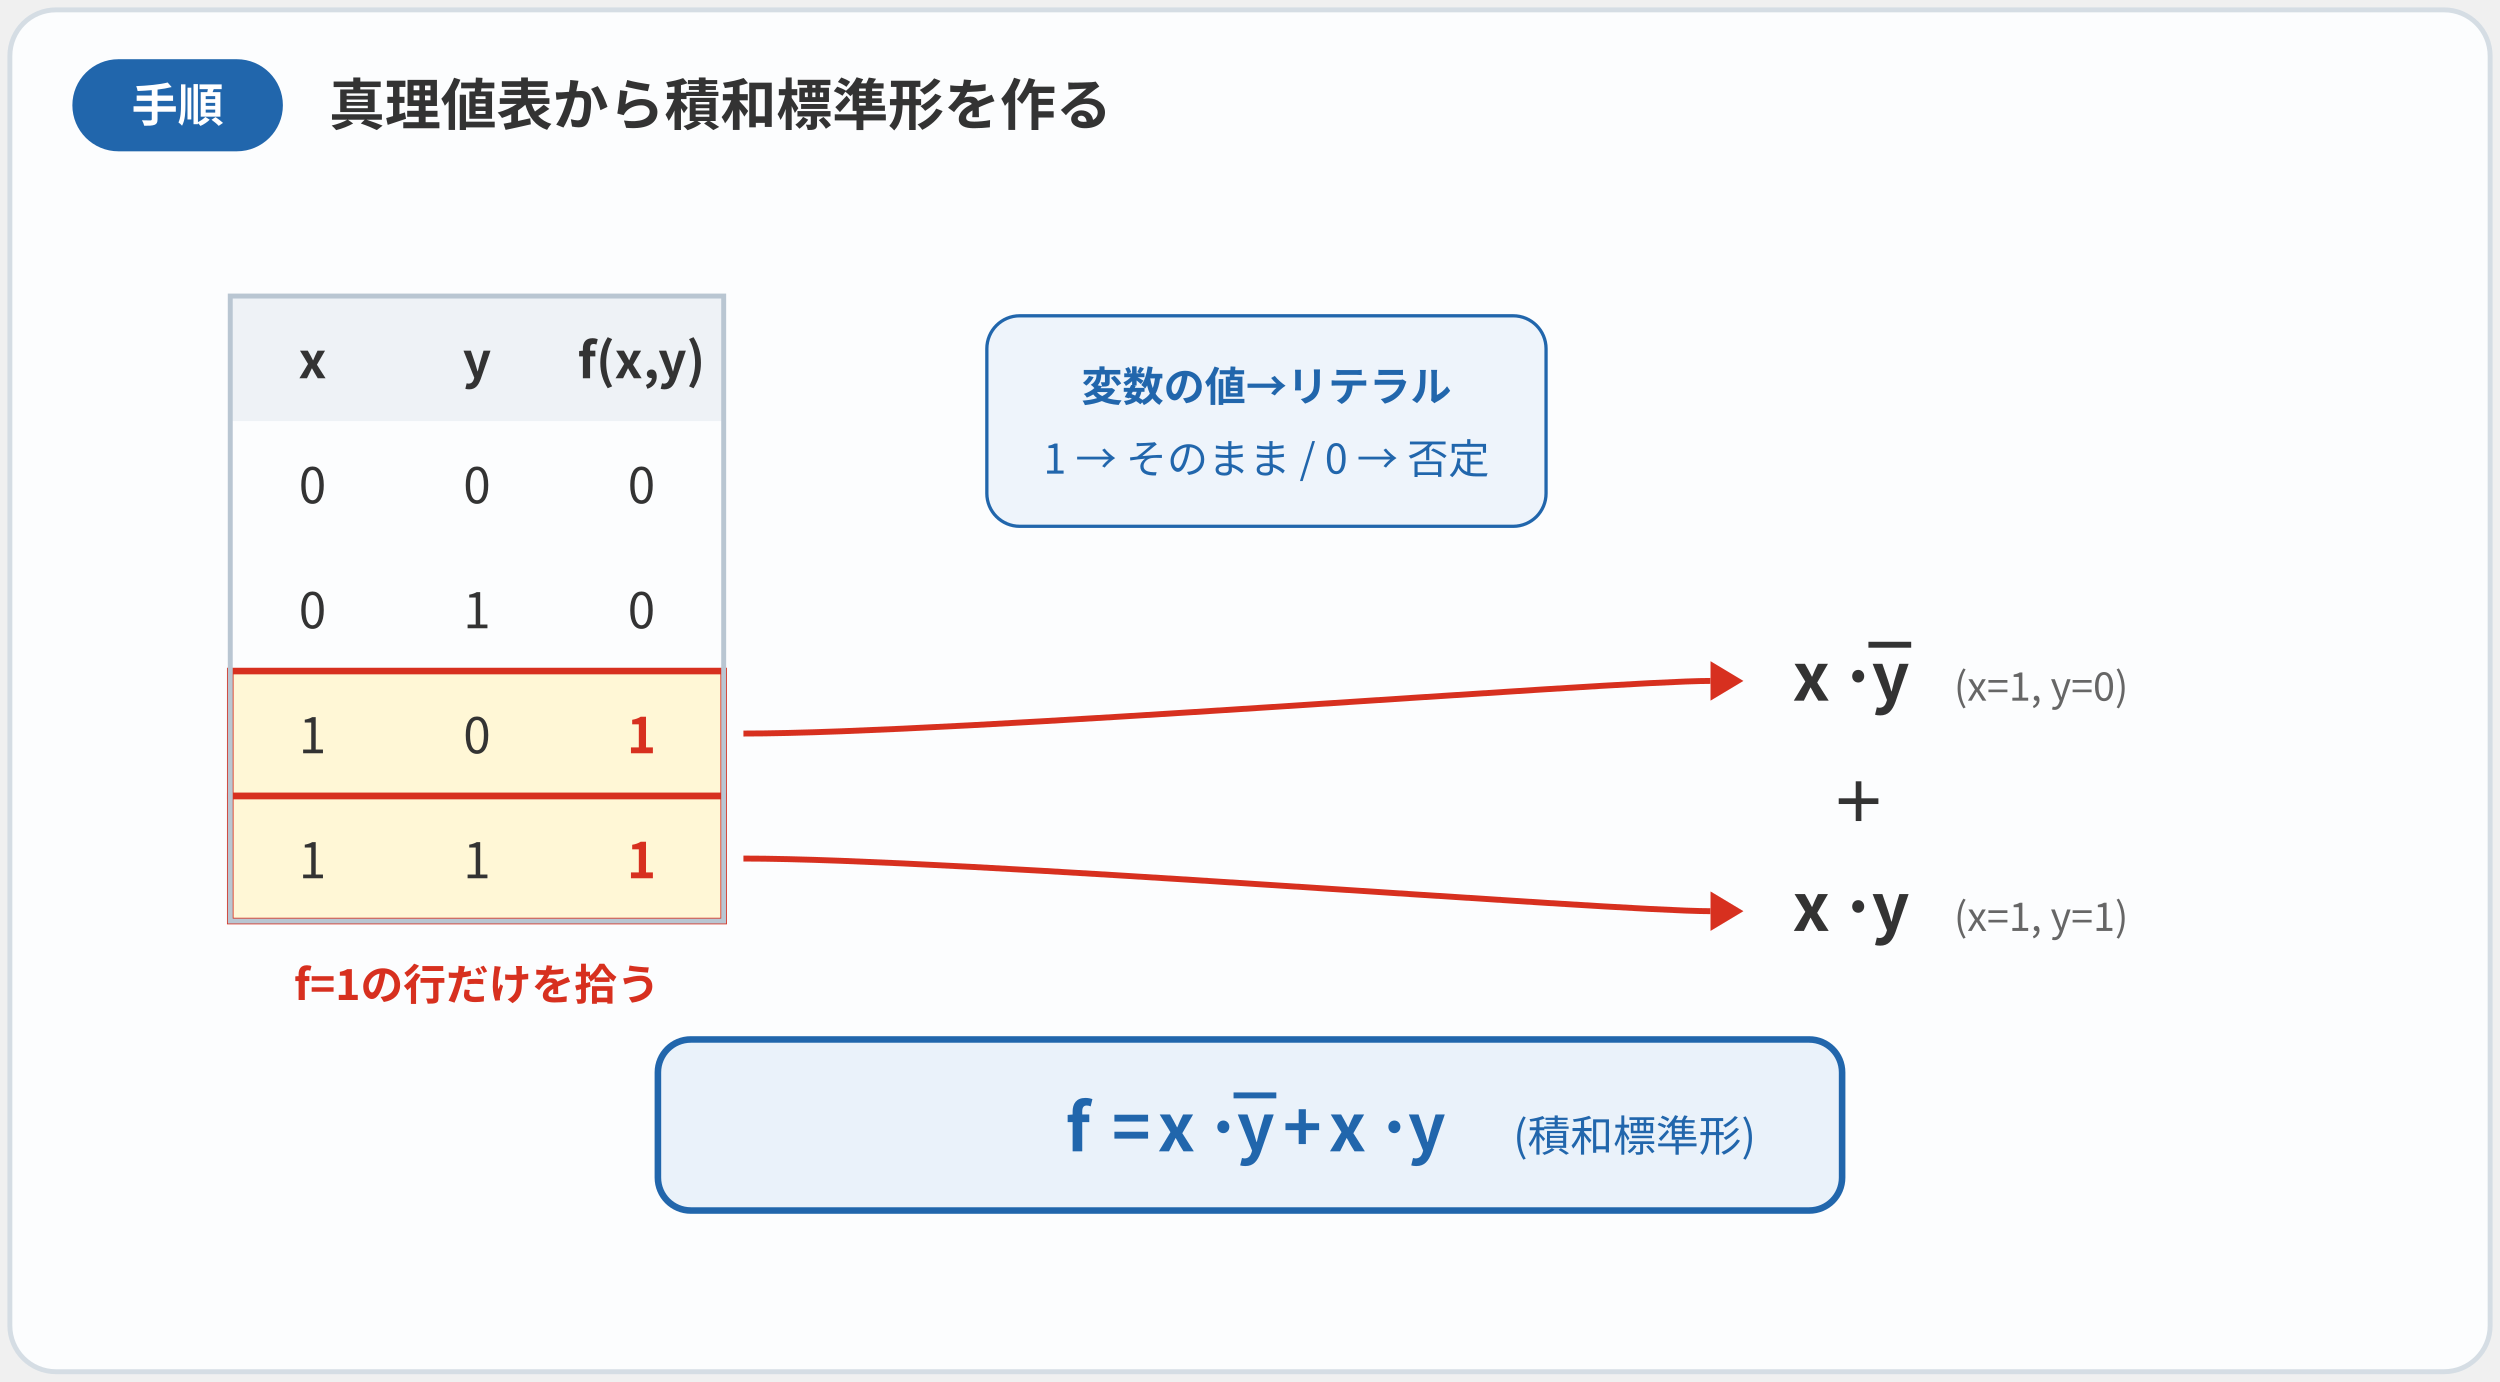
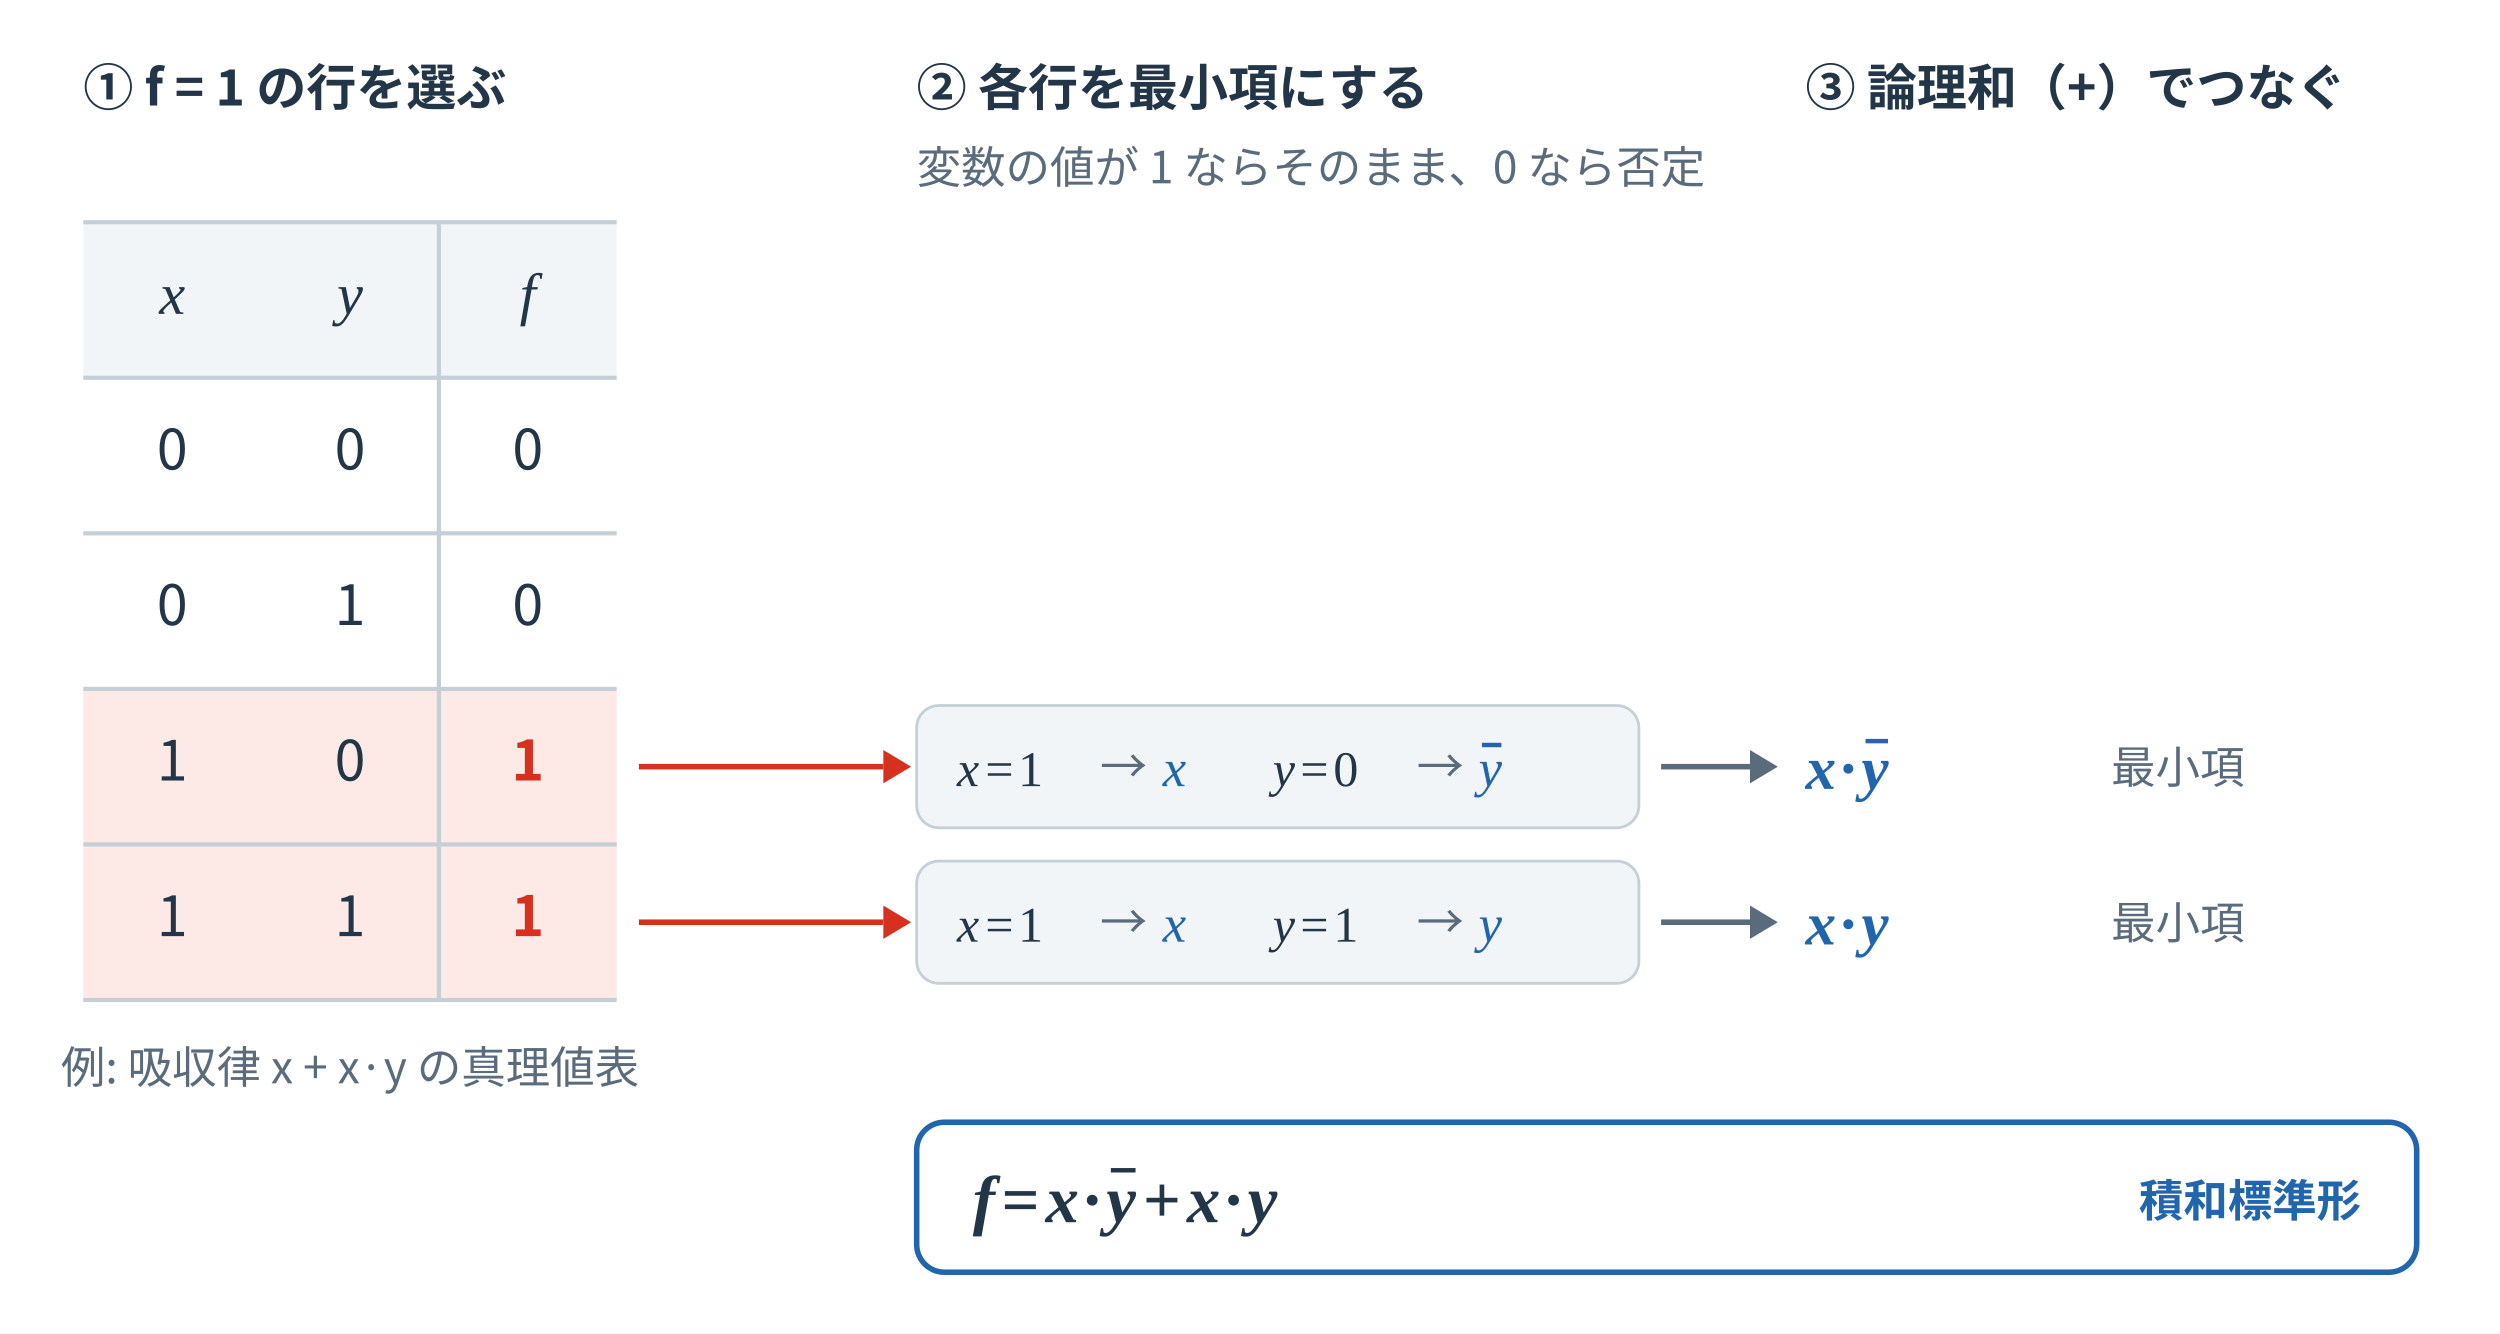
- <svg xmlns="http://www.w3.org/2000/svg" xml:lang="ja" lang="ja" viewBox="0 0 760 420" font-family="'Hiragino Sans','Hiragino Kaku Gothic ProN','Noto Sans JP','Noto Sans CJK JP','Yu Gothic','Meiryo',sans-serif">
-   <rect x="3" y="3" width="754" height="414" rx="14" fill="#fcfdfe" stroke="#d5dde4" stroke-width="1.5" />
-   <rect x="22" y="18" width="64" height="28" rx="14" fill="#2166ac" />
-   <text x="54.0" y="37" font-size="14" fill="#fff" text-anchor="middle" font-weight="bold" font-family="'Hiragino Sans','Hiragino Kaku Gothic ProN','Noto Sans JP','Noto Sans CJK JP','Yu Gothic','Meiryo',sans-serif">手順</text>
-   <text x="100" y="38" font-size="17" fill="#333" text-anchor="start" font-weight="bold" font-family="'Hiragino Sans','Hiragino Kaku Gothic ProN','Noto Sans JP','Noto Sans CJK JP','Yu Gothic','Meiryo',sans-serif">真理値表から積和標準形を作る</text>
-   <rect x="70" y="90" width="150" height="38" fill="#eef2f6" />
-   <text x="95" y="115" font-size="15" fill="#333" text-anchor="middle" font-weight="bold" font-family="'Hiragino Sans','Hiragino Kaku Gothic ProN','Noto Sans JP','Noto Sans CJK JP','Yu Gothic','Meiryo',sans-serif">x</text>
-   <text x="145" y="115" font-size="15" fill="#333" text-anchor="middle" font-weight="bold" font-family="'Hiragino Sans','Hiragino Kaku Gothic ProN','Noto Sans JP','Noto Sans CJK JP','Yu Gothic','Meiryo',sans-serif">y</text>
-   <text x="195" y="115" font-size="15" fill="#333" text-anchor="middle" font-weight="bold" font-family="'Hiragino Sans','Hiragino Kaku Gothic ProN','Noto Sans JP','Noto Sans CJK JP','Yu Gothic','Meiryo',sans-serif">f(x,y)</text>
-   <text x="95" y="153" font-size="15" fill="#333" text-anchor="middle" font-family="'Hiragino Sans','Hiragino Kaku Gothic ProN','Noto Sans JP','Noto Sans CJK JP','Yu Gothic','Meiryo',sans-serif">0</text>
-   <text x="145" y="153" font-size="15" fill="#333" text-anchor="middle" font-family="'Hiragino Sans','Hiragino Kaku Gothic ProN','Noto Sans JP','Noto Sans CJK JP','Yu Gothic','Meiryo',sans-serif">0</text>
-   <text x="195" y="153" font-size="15" fill="#333" text-anchor="middle" font-family="'Hiragino Sans','Hiragino Kaku Gothic ProN','Noto Sans JP','Noto Sans CJK JP','Yu Gothic','Meiryo',sans-serif">0</text>
-   <text x="95" y="191" font-size="15" fill="#333" text-anchor="middle" font-family="'Hiragino Sans','Hiragino Kaku Gothic ProN','Noto Sans JP','Noto Sans CJK JP','Yu Gothic','Meiryo',sans-serif">0</text>
-   <text x="145" y="191" font-size="15" fill="#333" text-anchor="middle" font-family="'Hiragino Sans','Hiragino Kaku Gothic ProN','Noto Sans JP','Noto Sans CJK JP','Yu Gothic','Meiryo',sans-serif">1</text>
-   <text x="195" y="191" font-size="15" fill="#333" text-anchor="middle" font-family="'Hiragino Sans','Hiragino Kaku Gothic ProN','Noto Sans JP','Noto Sans CJK JP','Yu Gothic','Meiryo',sans-serif">0</text>
-   <rect x="70" y="204" width="150" height="38" fill="#fff7d6" stroke="#d7301f" stroke-width="2" />
-   <text x="95" y="229" font-size="15" fill="#333" text-anchor="middle" font-family="'Hiragino Sans','Hiragino Kaku Gothic ProN','Noto Sans JP','Noto Sans CJK JP','Yu Gothic','Meiryo',sans-serif">1</text>
-   <text x="145" y="229" font-size="15" fill="#333" text-anchor="middle" font-family="'Hiragino Sans','Hiragino Kaku Gothic ProN','Noto Sans JP','Noto Sans CJK JP','Yu Gothic','Meiryo',sans-serif">0</text>
-   <text x="195" y="229" font-size="15" fill="#d7301f" text-anchor="middle" font-weight="bold" font-family="'Hiragino Sans','Hiragino Kaku Gothic ProN','Noto Sans JP','Noto Sans CJK JP','Yu Gothic','Meiryo',sans-serif">1</text>
-   <rect x="70" y="242" width="150" height="38" fill="#fff7d6" stroke="#d7301f" stroke-width="2" />
-   <text x="95" y="267" font-size="15" fill="#333" text-anchor="middle" font-family="'Hiragino Sans','Hiragino Kaku Gothic ProN','Noto Sans JP','Noto Sans CJK JP','Yu Gothic','Meiryo',sans-serif">1</text>
-   <text x="145" y="267" font-size="15" fill="#333" text-anchor="middle" font-family="'Hiragino Sans','Hiragino Kaku Gothic ProN','Noto Sans JP','Noto Sans CJK JP','Yu Gothic','Meiryo',sans-serif">1</text>
-   <text x="195" y="267" font-size="15" fill="#d7301f" text-anchor="middle" font-weight="bold" font-family="'Hiragino Sans','Hiragino Kaku Gothic ProN','Noto Sans JP','Noto Sans CJK JP','Yu Gothic','Meiryo',sans-serif">1</text>
-   <rect x="70" y="90" width="150" height="190" fill="none" stroke="#b9c6d2" stroke-width="1.5" />
-   <text x="145.0" y="304" font-size="13" fill="#d7301f" text-anchor="middle" font-weight="bold" font-family="'Hiragino Sans','Hiragino Kaku Gothic ProN','Noto Sans JP','Noto Sans CJK JP','Yu Gothic','Meiryo',sans-serif">f=1の行だけを拾う</text>
-   <rect x="300" y="96" width="170" height="64" rx="10" fill="#eef4fb" stroke="#2166ac" />
-   <text x="385" y="122" font-size="12.5" fill="#2166ac" text-anchor="middle" font-weight="bold" font-family="'Hiragino Sans','Hiragino Kaku Gothic ProN','Noto Sans JP','Noto Sans CJK JP','Yu Gothic','Meiryo',sans-serif">変数の値→リテラル</text>
-   <text x="385" y="144" font-size="12.5" fill="#2166ac" text-anchor="middle" font-family="'Hiragino Sans','Hiragino Kaku Gothic ProN','Noto Sans JP','Noto Sans CJK JP','Yu Gothic','Meiryo',sans-serif">1 → そのまま / 0 → 否定</text>
-   <path d="M 226 223.0 C 290 223.0 490 207.0 520 207.0" fill="none" stroke="#d7301f" stroke-width="1.8" marker-end="none" />
-   <path d="M 520 201.0 L 530 207.0 L 520 213.0 Z" fill="#d7301f" />
-   <path d="M 226 261.0 C 290 261.0 490 277.0 520 277.0" fill="none" stroke="#d7301f" stroke-width="1.8" />
-   <path d="M 520 271.0 L 530 277.0 L 520 283.0 Z" fill="#d7301f" />
-   <text x="545" y="213.0" font-size="20" fill="#333" text-anchor="start" font-weight="bold" font-family="'Hiragino Sans','Hiragino Kaku Gothic ProN','Noto Sans JP','Noto Sans CJK JP','Yu Gothic','Meiryo',sans-serif">x</text>
-   <text x="559" y="213.0" font-size="20" fill="#333" text-anchor="start" font-weight="bold" font-family="'Hiragino Sans','Hiragino Kaku Gothic ProN','Noto Sans JP','Noto Sans CJK JP','Yu Gothic','Meiryo',sans-serif">·</text>
-   <text x="569" y="213.0" font-size="20" fill="#333" text-anchor="start" font-weight="bold" font-family="'Hiragino Sans','Hiragino Kaku Gothic ProN','Noto Sans JP','Noto Sans CJK JP','Yu Gothic','Meiryo',sans-serif">y</text>
-   <line x1="568" y1="196.0" x2="581" y2="196.0" stroke="#333" stroke-width="1.8" />
-   <text x="594" y="213.0" font-size="12" fill="#666" text-anchor="start" font-family="'Hiragino Sans','Hiragino Kaku Gothic ProN','Noto Sans JP','Noto Sans CJK JP','Yu Gothic','Meiryo',sans-serif"> (x=1, y=0)</text>
-   <text x="545" y="283.0" font-size="20" fill="#333" text-anchor="start" font-weight="bold" font-family="'Hiragino Sans','Hiragino Kaku Gothic ProN','Noto Sans JP','Noto Sans CJK JP','Yu Gothic','Meiryo',sans-serif">x</text>
-   <text x="559" y="283.0" font-size="20" fill="#333" text-anchor="start" font-weight="bold" font-family="'Hiragino Sans','Hiragino Kaku Gothic ProN','Noto Sans JP','Noto Sans CJK JP','Yu Gothic','Meiryo',sans-serif">·</text>
-   <text x="569" y="283.0" font-size="20" fill="#333" text-anchor="start" font-weight="bold" font-family="'Hiragino Sans','Hiragino Kaku Gothic ProN','Noto Sans JP','Noto Sans CJK JP','Yu Gothic','Meiryo',sans-serif">y</text>
-   <text x="594" y="283.0" font-size="12" fill="#666" text-anchor="start" font-family="'Hiragino Sans','Hiragino Kaku Gothic ProN','Noto Sans JP','Noto Sans CJK JP','Yu Gothic','Meiryo',sans-serif"> (x=1, y=1)</text>
-   <text x="565" y="250.0" font-size="17" fill="#333" text-anchor="middle" font-weight="bold" font-family="'Hiragino Sans','Hiragino Kaku Gothic ProN','Noto Sans JP','Noto Sans CJK JP','Yu Gothic','Meiryo',sans-serif">＋</text>
-   <text x="568" y="252.0" font-size="12" fill="#333" text-anchor="middle" font-family="'Hiragino Sans','Hiragino Kaku Gothic ProN','Noto Sans JP','Noto Sans CJK JP','Yu Gothic','Meiryo',sans-serif" />
-   <rect x="200" y="316" width="360" height="52" rx="10" fill="#eaf2fa" stroke="#2166ac" stroke-width="2" />
-   <text x="324.0" y="350" font-size="20" fill="#2166ac" text-anchor="start" font-weight="bold" font-family="'Hiragino Sans','Hiragino Kaku Gothic ProN','Noto Sans JP','Noto Sans CJK JP','Yu Gothic','Meiryo',sans-serif">f</text>
-   <text x="338.0" y="350" font-size="20" fill="#2166ac" text-anchor="start" font-weight="bold" font-family="'Hiragino Sans','Hiragino Kaku Gothic ProN','Noto Sans JP','Noto Sans CJK JP','Yu Gothic','Meiryo',sans-serif">=</text>
-   <text x="352.0" y="350" font-size="20" fill="#2166ac" text-anchor="start" font-weight="bold" font-family="'Hiragino Sans','Hiragino Kaku Gothic ProN','Noto Sans JP','Noto Sans CJK JP','Yu Gothic','Meiryo',sans-serif">x</text>
-   <text x="366.0" y="350" font-size="20" fill="#2166ac" text-anchor="start" font-weight="bold" font-family="'Hiragino Sans','Hiragino Kaku Gothic ProN','Noto Sans JP','Noto Sans CJK JP','Yu Gothic','Meiryo',sans-serif">·</text>
-   <text x="376.0" y="350" font-size="20" fill="#2166ac" text-anchor="start" font-weight="bold" font-family="'Hiragino Sans','Hiragino Kaku Gothic ProN','Noto Sans JP','Noto Sans CJK JP','Yu Gothic','Meiryo',sans-serif">y</text>
-   <line x1="375.0" y1="333" x2="388.0" y2="333" stroke="#2166ac" stroke-width="1.8" />
-   <text x="390.0" y="350" font-size="20" fill="#2166ac" text-anchor="start" font-weight="bold" font-family="'Hiragino Sans','Hiragino Kaku Gothic ProN','Noto Sans JP','Noto Sans CJK JP','Yu Gothic','Meiryo',sans-serif">+</text>
-   <text x="404.0" y="350" font-size="20" fill="#2166ac" text-anchor="start" font-weight="bold" font-family="'Hiragino Sans','Hiragino Kaku Gothic ProN','Noto Sans JP','Noto Sans CJK JP','Yu Gothic','Meiryo',sans-serif">x</text>
-   <text x="418.0" y="350" font-size="20" fill="#2166ac" text-anchor="start" font-weight="bold" font-family="'Hiragino Sans','Hiragino Kaku Gothic ProN','Noto Sans JP','Noto Sans CJK JP','Yu Gothic','Meiryo',sans-serif">·</text>
-   <text x="428.0" y="350" font-size="20" fill="#2166ac" text-anchor="start" font-weight="bold" font-family="'Hiragino Sans','Hiragino Kaku Gothic ProN','Noto Sans JP','Noto Sans CJK JP','Yu Gothic','Meiryo',sans-serif">y</text>
-   <text x="460.0" y="350" font-size="13" fill="#2166ac" text-anchor="start" font-family="'Hiragino Sans','Hiragino Kaku Gothic ProN','Noto Sans JP','Noto Sans CJK JP','Yu Gothic','Meiryo',sans-serif">(積和標準形)</text>
+ <svg xmlns="http://www.w3.org/2000/svg" xml:lang="ja" lang="ja" viewBox="0 0 900 480" width="900" height="480" role="img" aria-labelledby="t d" font-family="'Hiragino Sans','Noto Sans CJK JP','Yu Gothic',sans-serif">
+   <rect width="100%" height="100%" fill="#fff" />
+   <text x="30" y="38" font-size="18" text-anchor="start" fill="#233647" font-weight="bold" font-family="'Hiragino Sans','Noto Sans CJK JP','Yu Gothic',sans-serif">① f = 1 の行を選ぶ</text>
+   <text x="330" y="38" font-size="18" text-anchor="start" fill="#233647" font-weight="bold" font-family="'Hiragino Sans','Noto Sans CJK JP','Yu Gothic',sans-serif">② 各行を最小項にする</text>
+   <text x="650" y="38" font-size="18" text-anchor="start" fill="#233647" font-weight="bold" font-family="'Hiragino Sans','Noto Sans CJK JP','Yu Gothic',sans-serif">③ 論理和（+）でつなぐ</text>
+   <rect x="30" y="80" width="192" height="56" fill="#f2f5f7" />
+   <text x="62.0" y="113" font-size="21" text-anchor="middle" fill="#233647" font-weight="normal" font-family="'Times New Roman','Noto Serif','DejaVu Serif',serif" font-style="italic">x</text>
+   <text x="126.0" y="113" font-size="21" text-anchor="middle" fill="#233647" font-weight="normal" font-family="'Times New Roman','Noto Serif','DejaVu Serif',serif" font-style="italic">y</text>
+   <text x="190.0" y="113" font-size="21" text-anchor="middle" fill="#233647" font-weight="normal" font-family="'Times New Roman','Noto Serif','DejaVu Serif',serif" font-style="italic">f</text>
+   <text x="62.0" y="169" font-size="20" text-anchor="middle" fill="#233647" font-weight="normal" font-family="'Hiragino Sans','Noto Sans CJK JP','Yu Gothic',sans-serif">0</text>
+   <text x="126.0" y="169" font-size="20" text-anchor="middle" fill="#233647" font-weight="normal" font-family="'Hiragino Sans','Noto Sans CJK JP','Yu Gothic',sans-serif">0</text>
+   <text x="190.0" y="169" font-size="20" text-anchor="middle" fill="#233647" font-weight="normal" font-family="'Hiragino Sans','Noto Sans CJK JP','Yu Gothic',sans-serif">0</text>
+   <text x="62.0" y="225" font-size="20" text-anchor="middle" fill="#233647" font-weight="normal" font-family="'Hiragino Sans','Noto Sans CJK JP','Yu Gothic',sans-serif">0</text>
+   <text x="126.0" y="225" font-size="20" text-anchor="middle" fill="#233647" font-weight="normal" font-family="'Hiragino Sans','Noto Sans CJK JP','Yu Gothic',sans-serif">1</text>
+   <text x="190.0" y="225" font-size="20" text-anchor="middle" fill="#233647" font-weight="normal" font-family="'Hiragino Sans','Noto Sans CJK JP','Yu Gothic',sans-serif">0</text>
+   <rect x="30" y="248" width="192" height="56" fill="#fde9e5" />
+   <text x="62.0" y="281" font-size="20" text-anchor="middle" fill="#233647" font-weight="normal" font-family="'Hiragino Sans','Noto Sans CJK JP','Yu Gothic',sans-serif">1</text>
+   <text x="126.0" y="281" font-size="20" text-anchor="middle" fill="#233647" font-weight="normal" font-family="'Hiragino Sans','Noto Sans CJK JP','Yu Gothic',sans-serif">0</text>
+   <text x="190.0" y="281" font-size="20" text-anchor="middle" fill="#d7301f" font-weight="bold" font-family="'Hiragino Sans','Noto Sans CJK JP','Yu Gothic',sans-serif">1</text>
+   <rect x="30" y="304" width="192" height="56" fill="#fde9e5" />
+   <text x="62.0" y="337" font-size="20" text-anchor="middle" fill="#233647" font-weight="normal" font-family="'Hiragino Sans','Noto Sans CJK JP','Yu Gothic',sans-serif">1</text>
+   <text x="126.0" y="337" font-size="20" text-anchor="middle" fill="#233647" font-weight="normal" font-family="'Hiragino Sans','Noto Sans CJK JP','Yu Gothic',sans-serif">1</text>
+   <text x="190.0" y="337" font-size="20" text-anchor="middle" fill="#d7301f" font-weight="bold" font-family="'Hiragino Sans','Noto Sans CJK JP','Yu Gothic',sans-serif">1</text>
+   <line x1="30" y1="80" x2="222" y2="80" stroke="#c4cfd6" stroke-width="1.5" />
+   <line x1="30" y1="136" x2="222" y2="136" stroke="#c4cfd6" stroke-width="1.5" />
+   <line x1="30" y1="192" x2="222" y2="192" stroke="#c4cfd6" stroke-width="1.5" />
+   <line x1="30" y1="248" x2="222" y2="248" stroke="#c4cfd6" stroke-width="1.5" />
+   <line x1="30" y1="304" x2="222" y2="304" stroke="#c4cfd6" stroke-width="1.5" />
+   <line x1="30" y1="360" x2="222" y2="360" stroke="#c4cfd6" stroke-width="1.5" />
+   <line x1="158" y1="80" x2="158" y2="360" stroke="#c4cfd6" stroke-width="1.5" />
+   <text x="126.0" y="390" font-size="16" text-anchor="middle" fill="#5a6b7b" font-weight="normal" font-family="'Hiragino Sans','Noto Sans CJK JP','Yu Gothic',sans-serif">例: 吸収律 x + x·y の真理値表</text>
+   <path d="M230,276.0 L318,276.0" stroke="#d7301f" stroke-width="2" fill="none" />
+   <path d="M318,270.0 L328,276.0 L318,282.0 Z" fill="#d7301f" />
+   <rect x="330" y="254.0" width="260" height="44" rx="8" fill="#f2f5f7" stroke="#c4cfd6" />
+   <text x="348.5" y="283.0" font-size="18" text-anchor="middle" fill="#233647" font-weight="normal" font-family="'Times New Roman','Noto Serif','DejaVu Serif',serif" font-style="italic">x</text>
+   <text x="359.8" y="283.0" font-size="18" text-anchor="middle" fill="#233647" font-weight="normal" font-family="'Times New Roman','Noto Serif','DejaVu Serif',serif">=</text>
+   <text x="371.0" y="283.0" font-size="18" text-anchor="middle" fill="#233647" font-weight="normal" font-family="'Times New Roman','Noto Serif','DejaVu Serif',serif">1</text>
+   <text x="396" y="282.0" font-size="17" text-anchor="start" fill="#5a6b7b" font-weight="normal" font-family="'Hiragino Sans','Noto Sans CJK JP','Yu Gothic',sans-serif">→</text>
+   <text x="422.8" y="283.0" font-size="19" text-anchor="middle" fill="#2166ac" font-weight="normal" font-family="'Times New Roman','Noto Serif','DejaVu Serif',serif" font-style="italic">x</text>
+   <text x="462.2" y="283.0" font-size="18" text-anchor="middle" fill="#233647" font-weight="normal" font-family="'Times New Roman','Noto Serif','DejaVu Serif',serif" font-style="italic">y</text>
+   <text x="473.2" y="283.0" font-size="18" text-anchor="middle" fill="#233647" font-weight="normal" font-family="'Times New Roman','Noto Serif','DejaVu Serif',serif">=</text>
+   <text x="484.5" y="283.0" font-size="18" text-anchor="middle" fill="#233647" font-weight="normal" font-family="'Times New Roman','Noto Serif','DejaVu Serif',serif">0</text>
+   <text x="510" y="282.0" font-size="17" text-anchor="start" fill="#5a6b7b" font-weight="normal" font-family="'Hiragino Sans','Noto Sans CJK JP','Yu Gothic',sans-serif">→</text>
+   <text x="536.5" y="283.0" font-size="19" text-anchor="middle" fill="#2166ac" font-weight="normal" font-family="'Times New Roman','Noto Serif','DejaVu Serif',serif" font-style="italic">y</text>
+   <line x1="533.5" y1="268.2" x2="540.5" y2="268.2" stroke="#2166ac" stroke-width="1.6" />
+   <path d="M598,276.0 L630,276.0" stroke="#5a6b7b" stroke-width="2" />
+   <path d="M630,270.0 L640,276.0 L630,282.0 Z" fill="#5a6b7b" />
+   <text x="655.5" y="284.0" font-size="22" text-anchor="middle" fill="#2166ac" font-weight="bold" font-family="'Times New Roman','Noto Serif','DejaVu Serif',serif" font-style="italic">x</text>
+   <text x="665.4" y="284.0" font-size="22" text-anchor="middle" fill="#2166ac" font-weight="bold" font-family="'Times New Roman','Noto Serif','DejaVu Serif',serif">·</text>
+   <text x="675.0" y="284.0" font-size="22" text-anchor="middle" fill="#2166ac" font-weight="bold" font-family="'Times New Roman','Noto Serif','DejaVu Serif',serif" font-style="italic">y</text>
+   <line x1="671.6" y1="266.8" x2="679.7" y2="266.8" stroke="#2166ac" stroke-width="1.6" />
+   <text x="760" y="282.0" font-size="16" text-anchor="start" fill="#5a6b7b" font-weight="normal" font-family="'Hiragino Sans','Noto Sans CJK JP','Yu Gothic',sans-serif">最小項</text>
+   <path d="M230,332.0 L318,332.0" stroke="#d7301f" stroke-width="2" fill="none" />
+   <path d="M318,326.0 L328,332.0 L318,338.0 Z" fill="#d7301f" />
+   <rect x="330" y="310.0" width="260" height="44" rx="8" fill="#f2f5f7" stroke="#c4cfd6" />
+   <text x="348.5" y="339.0" font-size="18" text-anchor="middle" fill="#233647" font-weight="normal" font-family="'Times New Roman','Noto Serif','DejaVu Serif',serif" font-style="italic">x</text>
+   <text x="359.8" y="339.0" font-size="18" text-anchor="middle" fill="#233647" font-weight="normal" font-family="'Times New Roman','Noto Serif','DejaVu Serif',serif">=</text>
+   <text x="371.0" y="339.0" font-size="18" text-anchor="middle" fill="#233647" font-weight="normal" font-family="'Times New Roman','Noto Serif','DejaVu Serif',serif">1</text>
+   <text x="396" y="338.0" font-size="17" text-anchor="start" fill="#5a6b7b" font-weight="normal" font-family="'Hiragino Sans','Noto Sans CJK JP','Yu Gothic',sans-serif">→</text>
+   <text x="422.8" y="339.0" font-size="19" text-anchor="middle" fill="#2166ac" font-weight="normal" font-family="'Times New Roman','Noto Serif','DejaVu Serif',serif" font-style="italic">x</text>
+   <text x="462.2" y="339.0" font-size="18" text-anchor="middle" fill="#233647" font-weight="normal" font-family="'Times New Roman','Noto Serif','DejaVu Serif',serif" font-style="italic">y</text>
+   <text x="473.2" y="339.0" font-size="18" text-anchor="middle" fill="#233647" font-weight="normal" font-family="'Times New Roman','Noto Serif','DejaVu Serif',serif">=</text>
+   <text x="484.5" y="339.0" font-size="18" text-anchor="middle" fill="#233647" font-weight="normal" font-family="'Times New Roman','Noto Serif','DejaVu Serif',serif">1</text>
+   <text x="510" y="338.0" font-size="17" text-anchor="start" fill="#5a6b7b" font-weight="normal" font-family="'Hiragino Sans','Noto Sans CJK JP','Yu Gothic',sans-serif">→</text>
+   <text x="536.5" y="339.0" font-size="19" text-anchor="middle" fill="#2166ac" font-weight="normal" font-family="'Times New Roman','Noto Serif','DejaVu Serif',serif" font-style="italic">y</text>
+   <path d="M598,332.0 L630,332.0" stroke="#5a6b7b" stroke-width="2" />
+   <path d="M630,326.0 L640,332.0 L630,338.0 Z" fill="#5a6b7b" />
+   <text x="655.5" y="340.0" font-size="22" text-anchor="middle" fill="#2166ac" font-weight="bold" font-family="'Times New Roman','Noto Serif','DejaVu Serif',serif" font-style="italic">x</text>
+   <text x="665.4" y="340.0" font-size="22" text-anchor="middle" fill="#2166ac" font-weight="bold" font-family="'Times New Roman','Noto Serif','DejaVu Serif',serif">·</text>
+   <text x="675.0" y="340.0" font-size="22" text-anchor="middle" fill="#2166ac" font-weight="bold" font-family="'Times New Roman','Noto Serif','DejaVu Serif',serif" font-style="italic">y</text>
+   <text x="760" y="338.0" font-size="16" text-anchor="start" fill="#5a6b7b" font-weight="normal" font-family="'Hiragino Sans','Noto Sans CJK JP','Yu Gothic',sans-serif">最小項</text>
+   <text x="330" y="66" font-size="16" text-anchor="start" fill="#5a6b7b" font-weight="normal" font-family="'Hiragino Sans','Noto Sans CJK JP','Yu Gothic',sans-serif">変数の値が 1 ならそのまま、0 なら否定</text>
+   <rect x="330" y="404" width="540" height="54" rx="10" fill="#fff" stroke="#2166ac" stroke-width="2" />
+   <text x="354.2" y="440" font-size="24" text-anchor="middle" fill="#233647" font-weight="bold" font-family="'Times New Roman','Noto Serif','DejaVu Serif',serif" font-style="italic">f</text>
+   <text x="367.4" y="440" font-size="24" text-anchor="middle" fill="#233647" font-weight="bold" font-family="'Times New Roman','Noto Serif','DejaVu Serif',serif">=</text>
+   <text x="382.4" y="440" font-size="24" text-anchor="middle" fill="#233647" font-weight="bold" font-family="'Times New Roman','Noto Serif','DejaVu Serif',serif" font-style="italic">x</text>
+   <text x="393.2" y="440" font-size="24" text-anchor="middle" fill="#233647" font-weight="bold" font-family="'Times New Roman','Noto Serif','DejaVu Serif',serif">·</text>
+   <text x="403.6" y="440" font-size="24" text-anchor="middle" fill="#233647" font-weight="bold" font-family="'Times New Roman','Noto Serif','DejaVu Serif',serif" font-style="italic">y</text>
+   <line x1="399.9" y1="421.3" x2="408.8" y2="421.3" stroke="#233647" stroke-width="1.6" />
+   <text x="418.3" y="440" font-size="24" text-anchor="middle" fill="#233647" font-weight="bold" font-family="'Times New Roman','Noto Serif','DejaVu Serif',serif">+</text>
+   <text x="433.3" y="440" font-size="24" text-anchor="middle" fill="#233647" font-weight="bold" font-family="'Times New Roman','Noto Serif','DejaVu Serif',serif" font-style="italic">x</text>
+   <text x="444.1" y="440" font-size="24" text-anchor="middle" fill="#233647" font-weight="bold" font-family="'Times New Roman','Noto Serif','DejaVu Serif',serif">·</text>
+   <text x="454.5" y="440" font-size="24" text-anchor="middle" fill="#233647" font-weight="bold" font-family="'Times New Roman','Noto Serif','DejaVu Serif',serif" font-style="italic">y</text>
+   <text x="850" y="438" font-size="16" text-anchor="end" fill="#2166ac" font-weight="bold" font-family="'Hiragino Sans','Noto Sans CJK JP','Yu Gothic',sans-serif">積和標準形</text>
</svg>
